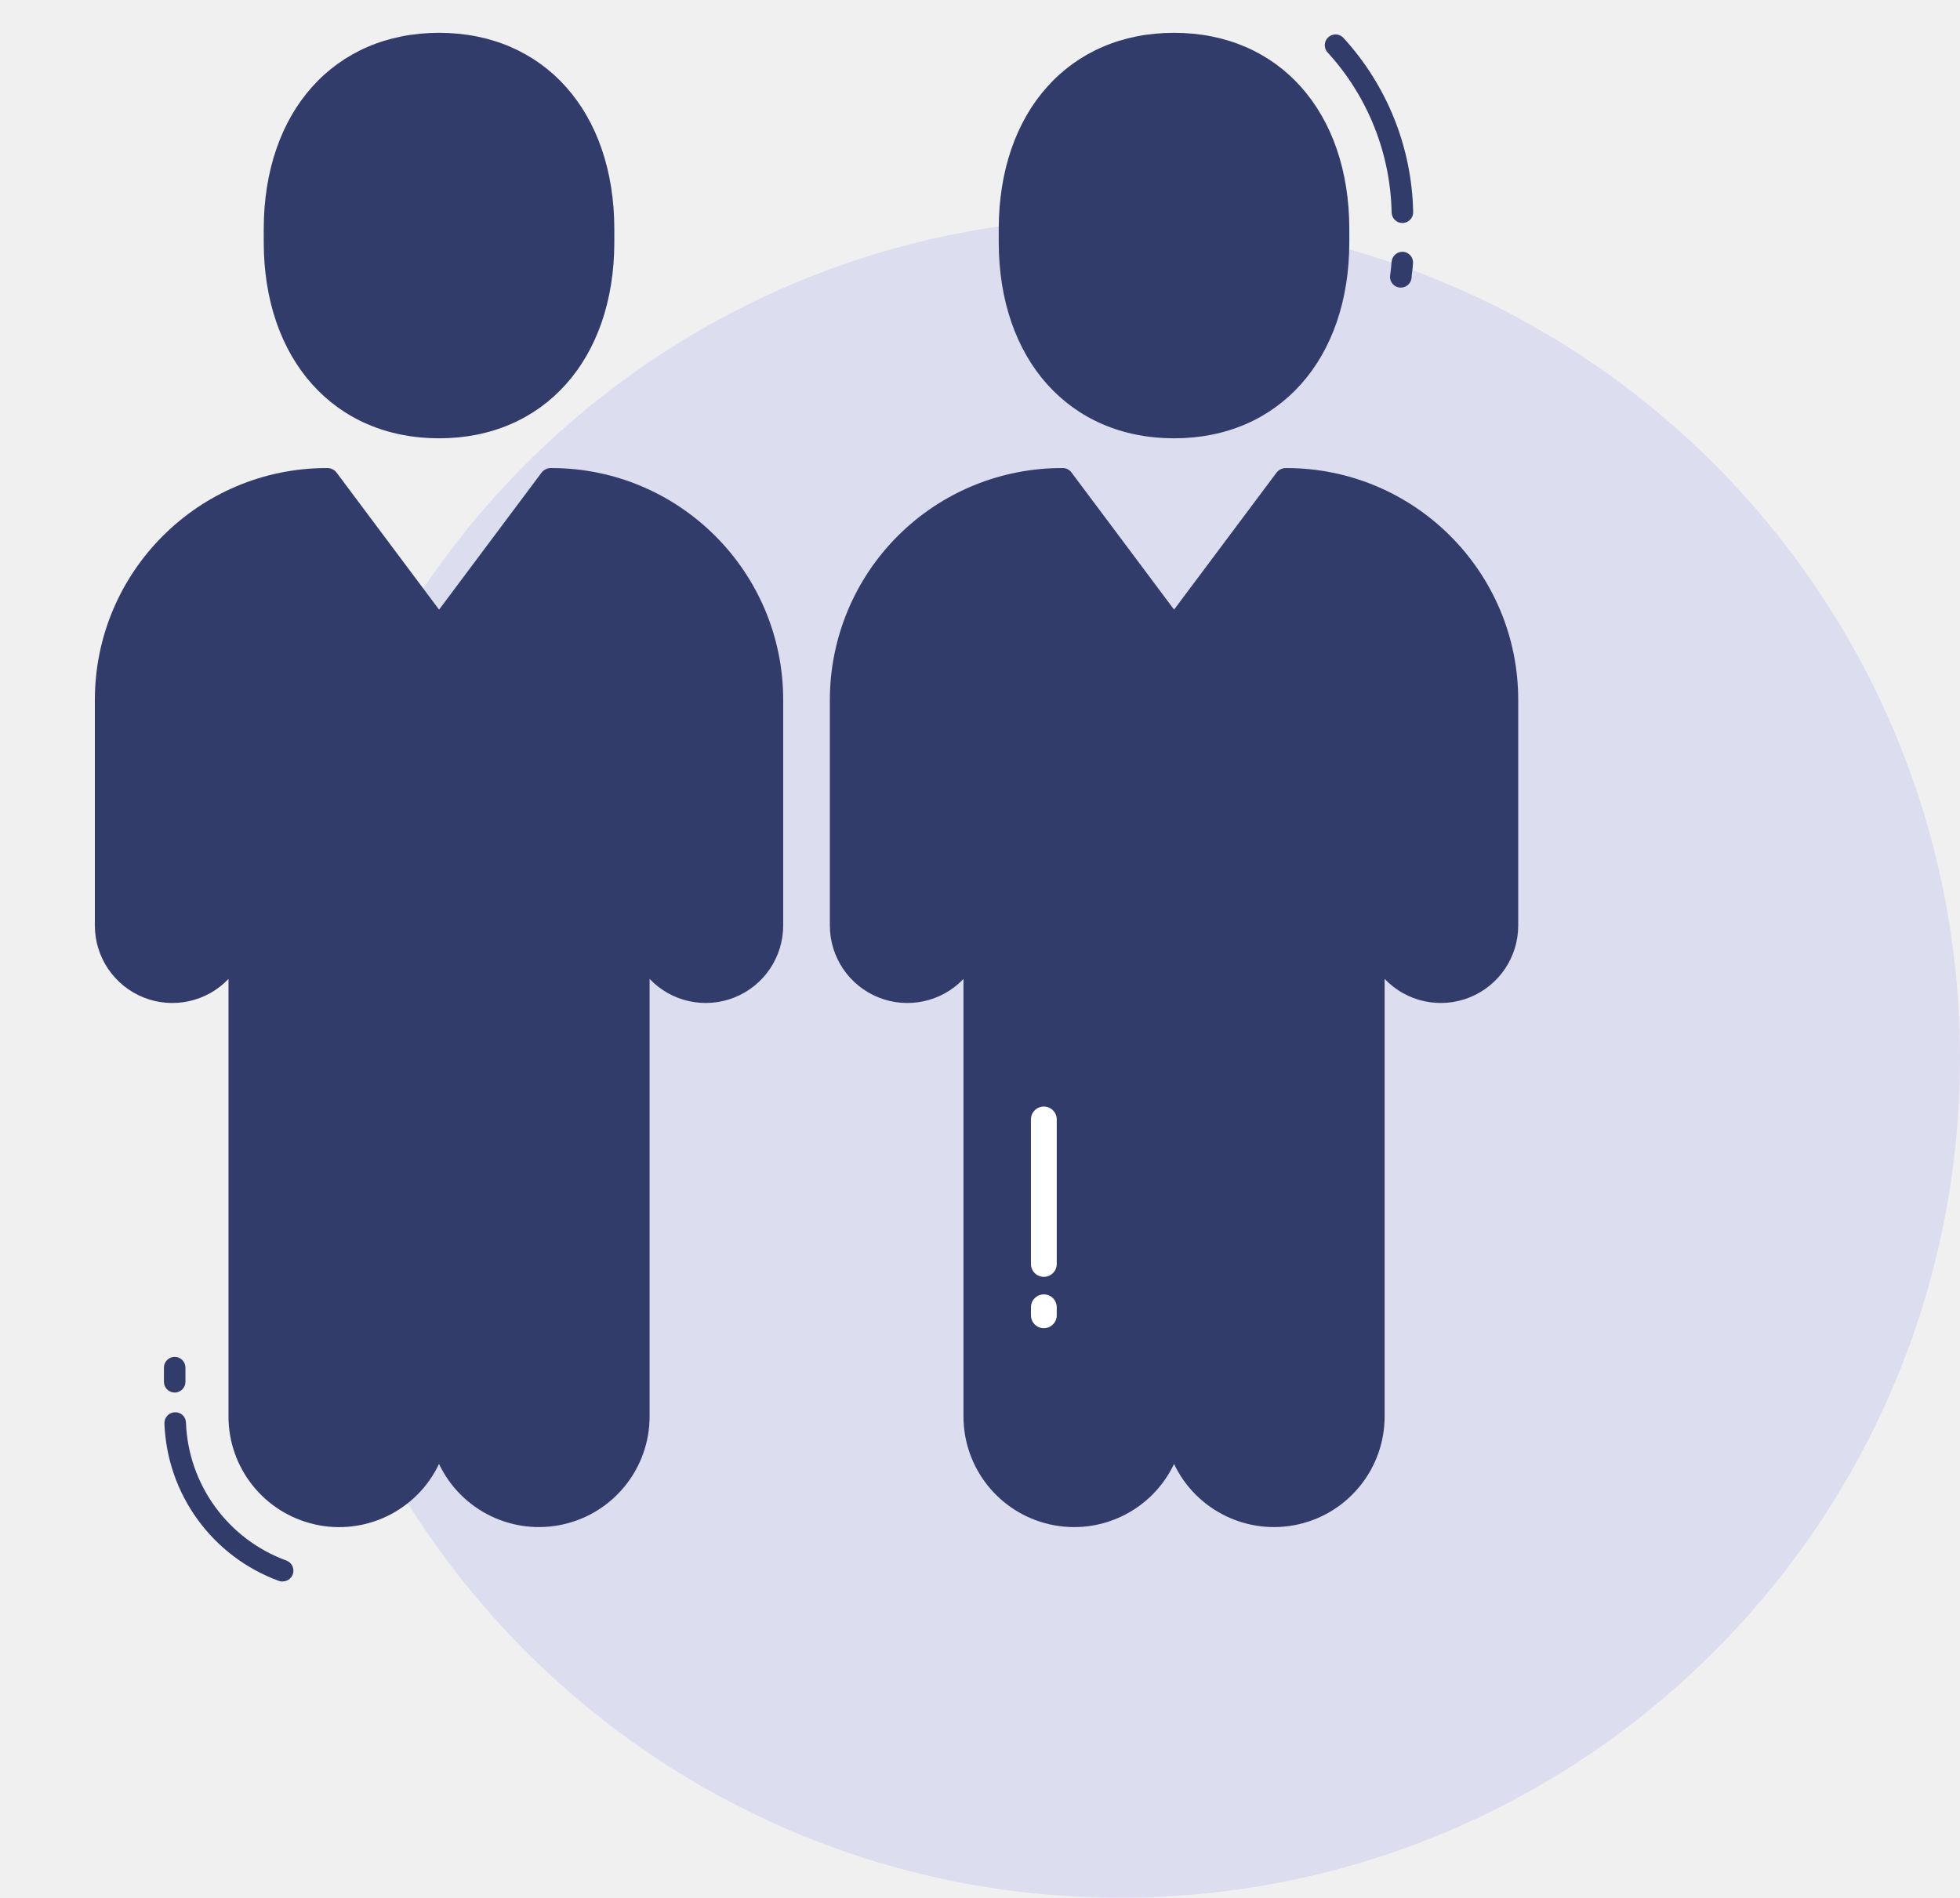
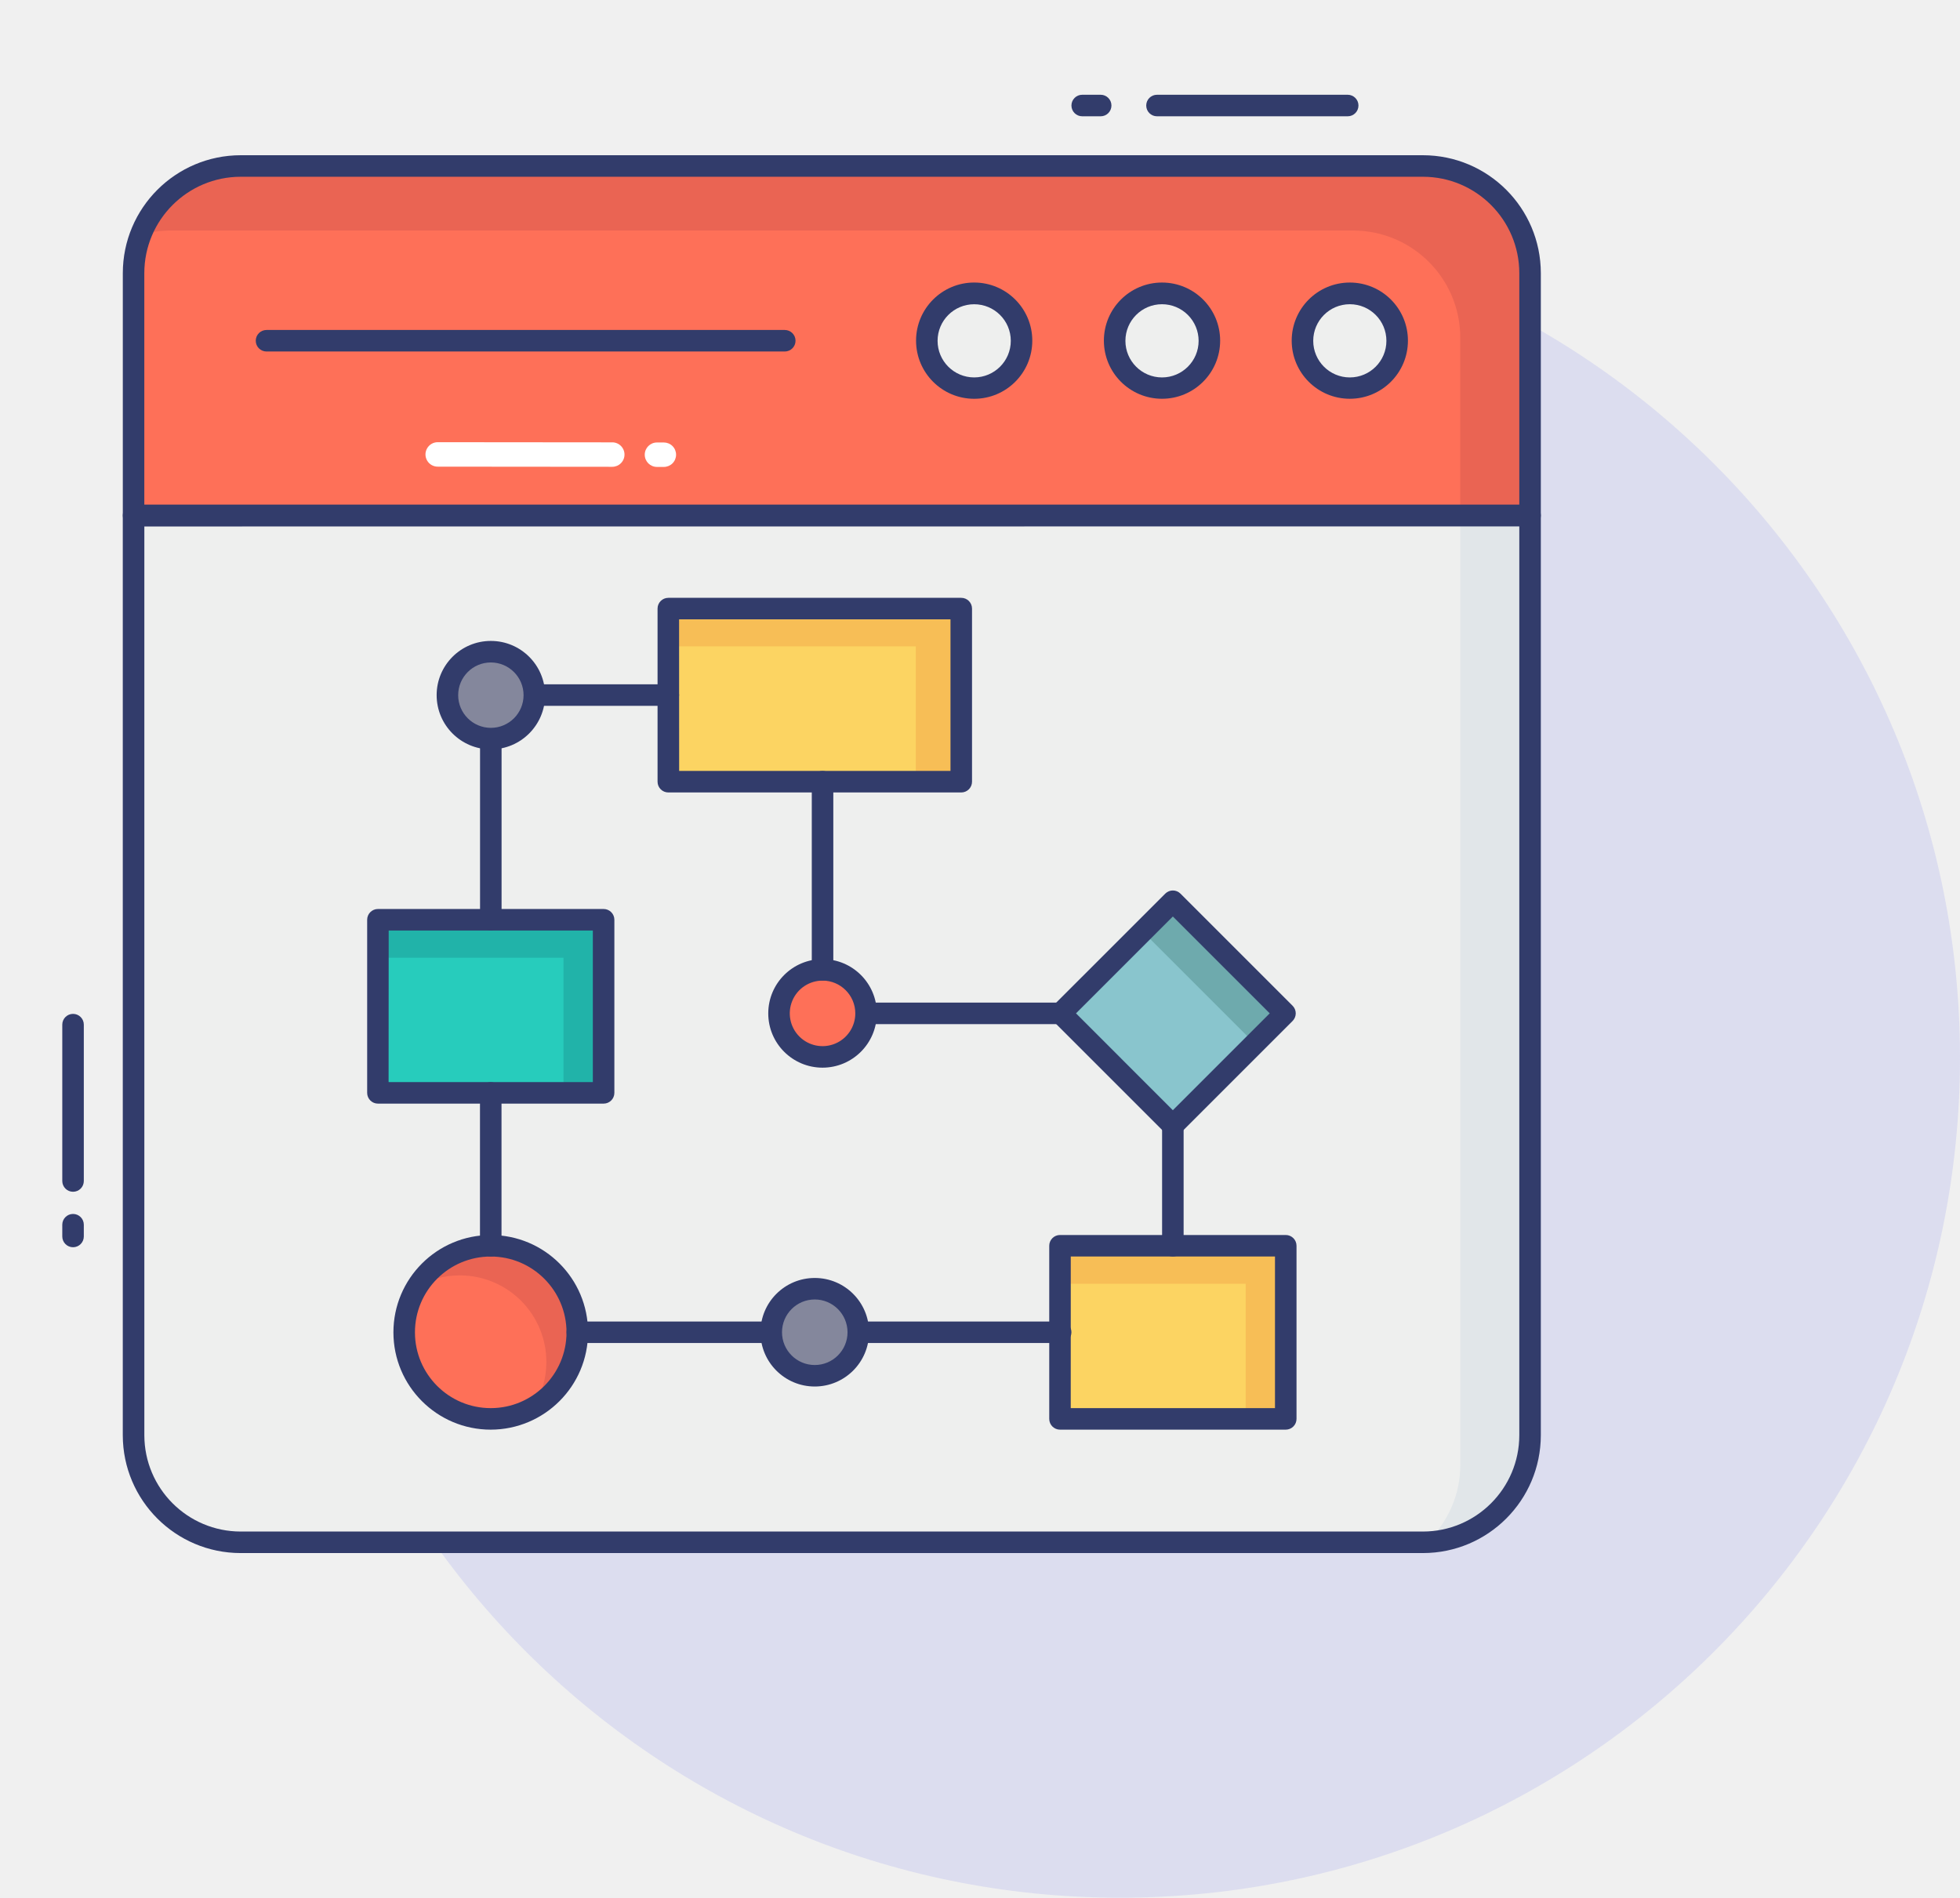
- <svg xmlns="http://www.w3.org/2000/svg" width="63" height="61" viewBox="0 0 63 61">
-   <g id="s12" transform="translate(-30 -40)">
-     <circle id="Oval" cx="27" cy="27" r="27" transform="translate(39 47)" fill="rgba(171,174,239,0.28)" />
-     <g id="Rectangle" transform="translate(30 40)">
-       <g id="user_5_" data-name="user (5)" transform="translate(3 1)">
-         <path id="Path" d="M0,6.38c0,3.838,2.368,5.965,5.29,5.965s5.287-2.13,5.287-5.965V5.965C10.577,2.127,8.209,0,5.29,0S0,2.128,0,5.965Z" transform="translate(5.823 0.401)" fill="#89c5cd" />
-         <path id="Path-2" data-name="Path" d="M0,6.38c0,3.838,2.368,5.965,5.29,5.965s5.287-2.126,5.287-5.965V5.965C10.577,2.127,8.209,0,5.29,0S0,2.128,0,5.965Z" transform="translate(29.447 0.401)" fill="#fcd462" />
-         <path id="Path-3" data-name="Path" d="M9.846,5.966v.415a5.915,5.915,0,0,1-2.131,4.933,6.906,6.906,0,0,0,.747-3.286V7.613c0-3.84-2.366-5.964-5.286-5.964A5.092,5.092,0,0,0,0,2.693,4.982,4.982,0,0,1,4.56,0c2.92,0,5.286,2.124,5.286,5.964Z" transform="translate(6.554 0.399)" fill="#6eaaad" />
-         <path id="Path-4" data-name="Path" d="M9.832,5.966v.415A5.915,5.915,0,0,1,7.7,11.314a6.906,6.906,0,0,0,.747-3.286V7.613c0-3.84-2.366-5.964-5.286-5.964A5.089,5.089,0,0,0,0,2.686,4.962,4.962,0,0,1,4.546,0c2.92,0,5.286,2.124,5.286,5.964Z" transform="translate(30.189 0.399)" fill="#f7be56" />
-         <path id="Path-5" data-name="Path" d="M10.716,19.165V30.139a3.211,3.211,0,0,0,6.423,0V14.355a2.145,2.145,0,0,0,4.29,0V7.106A7.108,7.108,0,0,0,14.294,0L10.717,4.782,7.138,0A7.108,7.108,0,0,0,0,7.106v7.25a2.145,2.145,0,1,0,4.29,0V30.139a3.213,3.213,0,0,0,6.426,0Z" transform="translate(24.02 14.391)" fill="#fcd462" />
-         <g id="Group" transform="translate(2.268 0.1)">
-           <path id="Path-6" data-name="Path" d="M3.8,5.44a.346.346,0,0,1-.12-.019A5.611,5.611,0,0,1,0,.36.346.346,0,0,1,.332,0a.339.339,0,0,1,.36.331,4.921,4.921,0,0,0,3.23,4.436.346.346,0,0,1-.119.67Z" transform="translate(0.017 44.296)" fill="#323c6b" />
-           <path id="Path-7" data-name="Path" d="M.346,1.146A.346.346,0,0,1,0,.8V.346a.346.346,0,0,1,.692,0V.8a.346.346,0,0,1-.346.346Z" transform="translate(0.001 42.516)" fill="#323c6b" />
-           <path id="Path-8" data-name="Path" d="M2.492,6.054a.346.346,0,0,1-.346-.329A7.854,7.854,0,0,0,.1.585.346.346,0,1,1,.6.107,8.535,8.535,0,0,1,2.838,5.691a.346.346,0,0,1-.328.363Z" transform="translate(37.317 0.014)" fill="#323c6b" />
-           <path id="Path-9" data-name="Path" d="M.346,1.151H.309A.346.346,0,0,1,0,.77L.017.644C.029.539.041.436.048.325A.353.353,0,0,1,.414,0,.346.346,0,0,1,.738.366C.731.487.717.605.7.723L.69.844a.346.346,0,0,1-.344.307Z" transform="translate(39.413 6.993)" fill="#323c6b" />
+ <svg xmlns="http://www.w3.org/2000/svg" width="63px" height="61px" viewBox="0 0 63 61" version="1.1">
+   <g id="Page-1" stroke="none" stroke-width="1" fill="none" fill-rule="evenodd">
+     <g id="Layout-2.3-Copy-2" transform="translate(-150, -1812)">
+       <g id="Group-23" transform="translate(150, 1812)">
+         <circle id="Oval" fill-opacity="0.279" fill="#ABAEEF" cx="36" cy="34" r="27" />
+         <g id="Group" fill-rule="nonzero">
+           <g id="web-browser" transform="translate(2, 3)">
+             <path d="M47.18,13.57 L47.18,43.134 C47.179,45.034 45.639,46.575 43.738,46.576 L5.735,46.576 C3.834,46.575 2.294,45.034 2.293,43.134 L2.293,13.57 L47.18,13.57 Z" id="Path" fill="#EEEFEE" />
+             <polygon id="Path" fill="#FCD462" points="19.482 16.563 28.896 16.563 28.896 22.127 19.482 22.127" />
+             <polygon id="Path" fill="#27CCBC" points="10.145 26.564 17.402 26.564 17.402 32.128 10.145 32.128" />
+             <polygon id="Path" fill="#FCD462" points="32.072 37.043 39.328 37.043 39.328 42.608 32.072 42.608" />
+             <polygon id="Path" fill="#89C5CD" transform="translate(35.69197, 29.57348) rotate(-45) translate(-35.69197, -29.57348) " points="33.144 27.025 38.24 27.025 38.24 32.122 33.144 32.122" />
+             <circle id="Oval" fill="#FE7058" cx="13.774" cy="39.826" r="2.782" />
+             <polygon id="Path" fill="#F7BE56" points="28.894 16.564 28.894 22.126 27.436 22.126 27.436 17.776 19.483 17.776 19.483 16.564" />
+             <polygon id="Path" fill="#21B3A9" points="17.402 26.566 17.402 32.128 16.112 32.128 16.112 27.785 10.143 27.785 10.143 26.566" />
+             <polygon id="Path" fill="#F7BE56" points="39.331 37.041 39.331 42.609 38.04 42.609 38.04 38.266 32.071 38.266 32.071 37.041" />
+             <polygon id="Path" fill="#6EAAAD" points="39.305 29.574 35.701 33.177 35.681 33.158 38.313 30.527 34.728 26.942 35.701 25.97" />
+             <path d="M16.553,39.83 C16.554,40.832 16.013,41.756 15.14,42.247 C15.416,41.809 15.562,41.301 15.562,40.782 C15.563,40.044 15.271,39.335 14.749,38.812 C14.228,38.29 13.519,37.996 12.781,37.996 C12.304,37.994 11.835,38.117 11.42,38.352 C12.076,37.298 13.352,36.809 14.545,37.152 C15.737,37.495 16.557,38.589 16.553,39.83 L16.553,39.83 Z" id="Path" fill="#EA6453" />
+             <path d="M19.482,19.689 L15.175,19.689 C14.984,19.689 14.829,19.534 14.829,19.343 C14.829,19.152 14.984,18.997 15.175,18.997 L19.482,18.997 C19.673,18.997 19.828,19.152 19.828,19.343 C19.828,19.534 19.673,19.689 19.482,19.689 Z" id="Path" fill="#323C6B" />
+             <path d="M13.776,26.909 C13.585,26.909 13.43,26.754 13.43,26.563 L13.43,20.742 C13.43,20.551 13.585,20.396 13.776,20.396 C13.967,20.396 14.122,20.551 14.122,20.742 L14.122,26.563 C14.122,26.754 13.967,26.909 13.776,26.909 Z" id="Path" fill="#323C6B" />
+             <circle id="Oval" fill="#FE7058" cx="24.439" cy="29.574" r="1.399" />
+             <path d="M24.439,31.319 C23.475,31.319 22.694,30.538 22.694,29.575 C22.694,28.611 23.475,27.83 24.439,27.83 C25.402,27.83 26.184,28.611 26.184,29.575 C26.182,30.538 25.402,31.318 24.439,31.319 L24.439,31.319 Z M24.439,28.521 C24.013,28.521 23.629,28.777 23.466,29.171 C23.303,29.564 23.393,30.017 23.694,30.318 C23.995,30.62 24.448,30.71 24.842,30.547 C25.235,30.384 25.492,30 25.492,29.574 C25.491,28.992 25.02,28.521 24.439,28.52 L24.439,28.521 Z" id="Shape" fill="#323C6B" />
+             <path d="M32.093,29.92 L25.838,29.92 C25.647,29.92 25.492,29.765 25.492,29.574 C25.492,29.383 25.647,29.228 25.838,29.228 L32.093,29.228 C32.284,29.228 32.439,29.383 32.439,29.574 C32.439,29.765 32.284,29.92 32.093,29.92 Z" id="Path" fill="#323C6B" />
+             <path d="M24.439,28.52 C24.248,28.52 24.093,28.365 24.093,28.174 L24.093,22.127 C24.093,21.936 24.248,21.781 24.439,21.781 C24.63,21.781 24.785,21.936 24.785,22.127 L24.785,28.174 C24.785,28.365 24.63,28.52 24.439,28.52 Z" id="Path" fill="#323C6B" />
+             <path d="M13.774,37.389 C13.583,37.389 13.428,37.235 13.428,37.043 L13.428,32.131 C13.428,31.94 13.583,31.785 13.774,31.785 C13.965,31.785 14.12,31.94 14.12,32.131 L14.12,37.043 C14.12,37.235 13.965,37.389 13.774,37.389 Z" id="Path" fill="#323C6B" />
+             <path d="M22.79,40.169 L16.556,40.169 C16.365,40.169 16.21,40.015 16.21,39.824 C16.21,39.632 16.365,39.478 16.556,39.478 L22.79,39.478 C22.981,39.478 23.136,39.632 23.136,39.824 C23.136,40.015 22.981,40.169 22.79,40.169 Z" id="Path" fill="#323C6B" />
+             <path d="M32.093,40.169 L25.589,40.169 C25.398,40.169 25.243,40.015 25.243,39.824 C25.243,39.632 25.398,39.478 25.589,39.478 L32.093,39.478 C32.284,39.478 32.439,39.632 32.439,39.824 C32.439,40.015 32.284,40.169 32.093,40.169 Z" id="Path" fill="#323C6B" />
+             <path d="M35.699,37.389 C35.508,37.389 35.353,37.235 35.353,37.043 L35.353,33.177 C35.353,32.986 35.508,32.831 35.699,32.831 C35.89,32.831 36.045,32.986 36.045,33.177 L36.045,37.043 C36.045,37.235 35.89,37.389 35.699,37.389 Z" id="Path" fill="#323C6B" />
+             <circle id="Oval" fill="#84879C" cx="24.189" cy="39.824" r="1.399" />
+             <path d="M24.189,41.568 C23.225,41.568 22.444,40.787 22.444,39.824 C22.444,38.86 23.225,38.079 24.189,38.079 C25.153,38.079 25.934,38.86 25.934,39.824 C25.933,40.787 25.152,41.567 24.189,41.568 Z M24.189,38.77 C23.607,38.77 23.136,39.242 23.136,39.824 C23.136,40.405 23.607,40.877 24.189,40.877 C24.77,40.877 25.242,40.405 25.242,39.824 C25.241,39.242 24.77,38.771 24.189,38.77 Z" id="Shape" fill="#323C6B" />
+             <circle id="Oval" fill="#84879C" cx="13.776" cy="19.344" r="1.399" />
+             <path d="M13.776,21.088 C12.814,21.087 12.035,20.306 12.035,19.344 C12.035,18.382 12.815,17.602 13.777,17.602 C14.739,17.602 15.52,18.381 15.521,19.343 C15.52,20.306 14.739,21.087 13.776,21.088 Z M13.776,18.294 C13.195,18.295 12.726,18.767 12.727,19.347 C12.728,19.927 13.2,20.397 13.78,20.396 C14.36,20.395 14.83,19.923 14.829,19.343 C14.827,18.763 14.356,18.294 13.776,18.294 Z" id="Shape" fill="#323C6B" />
+             <path d="M47.18,5.778 L47.18,13.57 L2.293,13.57 L2.293,5.778 C2.294,3.878 3.834,2.337 5.735,2.336 L43.738,2.336 C45.639,2.337 47.179,3.878 47.18,5.778 L47.18,5.778 Z" id="Path" fill="#FE7058" />
+             <path d="M47.18,13.57 L47.18,43.134 C47.18,44.983 45.716,46.501 43.868,46.569 C44.553,45.925 44.94,45.026 44.938,44.086 L44.938,13.57 L47.18,13.57 Z" id="Path" fill="#E1E6E9" />
+             <path d="M47.18,5.778 L47.18,13.57 L44.937,13.57 L44.937,7.853 C44.936,5.952 43.396,4.412 41.495,4.41 L3.492,4.41 C3.164,4.408 2.837,4.456 2.524,4.553 C3.028,3.219 4.306,2.338 5.732,2.339 L43.738,2.339 C45.638,2.34 47.178,3.879 47.18,5.778 L47.18,5.778 Z" id="Path" fill="#EA6453" />
+             <circle id="Oval" fill="#EEEFEE" cx="41.387" cy="7.953" r="1.519" />
+             <path d="M41.387,9.818 C40.355,9.818 39.519,8.982 39.519,7.95 C39.519,6.918 40.355,6.082 41.387,6.082 C42.419,6.082 43.255,6.918 43.255,7.95 C43.255,8.982 42.419,9.818 41.387,9.818 Z M41.387,6.779 C40.738,6.779 40.211,7.306 40.211,7.956 C40.211,8.605 40.738,9.132 41.387,9.132 C42.037,9.132 42.563,8.605 42.563,7.956 C42.563,7.306 42.037,6.779 41.387,6.779 Z" id="Shape" fill="#323C6B" />
+             <circle id="Oval" fill="#EEEFEE" cx="35.35" cy="7.953" r="1.519" />
+             <path d="M35.35,9.818 C34.319,9.818 33.482,8.982 33.482,7.95 C33.482,6.918 34.319,6.082 35.35,6.082 C36.382,6.082 37.219,6.918 37.219,7.95 C37.219,8.982 36.382,9.818 35.35,9.818 Z M35.35,6.779 C34.701,6.779 34.174,7.306 34.174,7.956 C34.174,8.605 34.701,9.132 35.35,9.132 C36,9.132 36.527,8.605 36.527,7.956 C36.527,7.644 36.403,7.345 36.182,7.124 C35.962,6.903 35.662,6.779 35.35,6.779 Z" id="Shape" fill="#323C6B" />
+             <circle id="Oval" fill="#EEEFEE" cx="29.314" cy="7.953" r="1.519" />
+             <g id="Group" transform="translate(1.875676, 1.975676)" fill="#323C6B">
+               <path d="M27.437,7.843 C26.406,7.843 25.569,7.006 25.569,5.974 C25.569,4.943 26.406,4.106 27.437,4.106 C28.469,4.106 29.305,4.943 29.305,5.974 C29.305,7.006 28.469,7.843 27.437,7.843 Z M27.437,4.804 C26.788,4.804 26.261,5.33 26.261,5.98 C26.261,6.63 26.788,7.156 27.437,7.156 C28.087,7.156 28.614,6.63 28.614,5.98 C28.614,5.33 28.087,4.804 27.437,4.804 Z" id="Shape" />
+               <path d="M21.349,6.323 L4.691,6.323 C4.5,6.323 4.345,6.168 4.345,5.977 C4.345,5.786 4.5,5.631 4.691,5.631 L21.349,5.631 C21.54,5.631 21.695,5.786 21.695,5.977 C21.695,6.168 21.54,6.323 21.349,6.323 Z" id="Path" />
+               <path d="M41.863,44.946 L3.859,44.946 C1.768,44.944 0.073,43.249 0.071,41.158 L0.071,11.594 C0.071,11.403 0.226,11.248 0.417,11.248 L45.305,11.248 C45.496,11.248 45.651,11.403 45.651,11.594 L45.651,41.158 C45.648,43.249 43.954,44.944 41.863,44.946 Z M0.764,11.943 L0.764,41.158 C0.766,42.867 2.151,44.252 3.86,44.254 L41.863,44.254 C43.572,44.252 44.957,42.867 44.959,41.158 L44.959,11.94 L0.764,11.943 Z" id="Shape" />
+               <path d="M45.305,11.94 L0.418,11.94 C0.226,11.94 0.072,11.785 0.072,11.594 L0.072,3.803 C0.074,1.711 1.769,0.017 3.86,0.014 L41.863,0.014 C43.954,0.017 45.648,1.711 45.651,3.803 L45.651,11.594 C45.651,11.785 45.496,11.94 45.305,11.94 L45.305,11.94 Z M0.763,11.248 L44.959,11.248 L44.959,3.803 C44.957,2.093 43.572,0.708 41.863,0.706 L3.859,0.706 C2.15,0.709 0.765,2.094 0.763,3.803 L0.763,11.248 Z" id="Shape" />
+               <path d="M27.022,20.497 L17.606,20.497 C17.415,20.497 17.26,20.342 17.26,20.151 L17.26,14.587 C17.26,14.396 17.415,14.241 17.606,14.241 L27.022,14.241 C27.213,14.241 27.368,14.396 27.368,14.587 L27.368,20.151 C27.368,20.342 27.213,20.497 27.022,20.497 Z M17.954,19.805 L26.676,19.805 L26.676,14.933 L17.952,14.933 L17.954,19.805 Z" id="Shape" />
+               <path d="M15.526,30.499 L8.272,30.499 C8.081,30.499 7.926,30.344 7.926,30.153 L7.926,24.589 C7.926,24.398 8.081,24.243 8.272,24.243 L15.526,24.243 C15.717,24.243 15.872,24.398 15.872,24.589 L15.872,30.153 C15.872,30.344 15.717,30.499 15.526,30.499 L15.526,30.499 Z M8.615,29.807 L15.18,29.807 L15.18,24.935 L8.618,24.935 L8.615,29.807 Z" id="Shape" />
+               <path d="M37.452,40.979 L30.196,40.979 C30.005,40.979 29.85,40.824 29.85,40.633 L29.85,35.068 C29.85,34.877 30.005,34.722 30.196,34.722 L37.452,34.722 C37.643,34.722 37.798,34.877 37.798,35.068 L37.798,40.632 C37.798,40.724 37.762,40.812 37.697,40.877 C37.632,40.942 37.544,40.979 37.452,40.979 Z M30.541,40.287 L37.106,40.287 L37.106,35.414 L30.542,35.414 L30.541,40.287 Z" id="Shape" />
+               <path d="M33.823,31.547 C33.732,31.548 33.644,31.511 33.579,31.446 L29.974,27.842 C29.839,27.707 29.839,27.488 29.974,27.353 L33.579,23.749 C33.714,23.614 33.933,23.614 34.068,23.749 L37.672,27.353 C37.807,27.488 37.807,27.707 37.672,27.842 L34.068,31.446 C34.003,31.511 33.915,31.547 33.823,31.547 L33.823,31.547 Z M30.71,27.597 L33.823,30.711 L36.937,27.597 L33.823,24.484 L30.71,27.597 Z" id="Shape" />
+               <path d="M11.898,40.979 C10.171,40.979 8.77,39.578 8.77,37.851 C8.77,36.123 10.171,34.723 11.898,34.723 C13.626,34.723 15.026,36.123 15.026,37.851 C15.024,39.577 13.625,40.976 11.898,40.979 L11.898,40.979 Z M11.898,35.414 C10.553,35.414 9.462,36.505 9.462,37.851 C9.462,39.196 10.553,40.287 11.898,40.287 C13.244,40.287 14.334,39.196 14.334,37.851 C14.333,36.506 13.243,35.415 11.898,35.414 L11.898,35.414 Z" id="Shape" />
+             </g>
+             <path d="M18.073,11.613 C18.073,11.717 18.031,11.817 17.957,11.89 C17.883,11.964 17.783,12.005 17.679,12.005 L12.069,12 C11.929,12 11.799,11.926 11.729,11.804 C11.658,11.682 11.658,11.533 11.729,11.411 C11.799,11.289 11.929,11.214 12.069,11.214 L17.679,11.219 C17.784,11.218 17.884,11.26 17.958,11.334 C18.032,11.408 18.074,11.508 18.073,11.613 L18.073,11.613 Z" id="Path" fill="#FFFFFF" />
+             <path d="M19.731,11.617 C19.731,11.721 19.689,11.821 19.615,11.895 C19.541,11.968 19.441,12.009 19.337,12.009 L19.117,12.009 C18.9,12.009 18.724,11.833 18.724,11.616 C18.724,11.399 18.9,11.223 19.117,11.223 L19.337,11.223 C19.441,11.223 19.542,11.264 19.616,11.338 C19.69,11.412 19.731,11.512 19.731,11.617 L19.731,11.617 Z" id="Path" fill="#FFFFFF" />
+             <path d="M0.348,37.091 C0.157,37.091 0.002,36.936 0.002,36.745 L0.002,36.367 C0.002,36.176 0.157,36.021 0.348,36.021 C0.539,36.021 0.694,36.176 0.694,36.367 L0.694,36.745 C0.694,36.936 0.539,37.091 0.348,37.091 Z" id="Path" fill="#323C6B" />
+             <path d="M0.348,35.308 C0.157,35.308 0.002,35.153 0.002,34.962 L0.002,29.936 C0.002,29.745 0.157,29.59 0.348,29.59 C0.539,29.59 0.694,29.745 0.694,29.936 L0.694,34.959 C0.695,35.051 0.659,35.14 0.594,35.206 C0.529,35.271 0.441,35.308 0.348,35.308 L0.348,35.308 Z" id="Path" fill="#323C6B" />
+             <path d="M33.379,0.738 L32.785,0.738 C32.594,0.738 32.439,0.583 32.439,0.392 C32.439,0.201 32.594,0.046 32.785,0.046 L33.379,0.046 C33.57,0.046 33.725,0.201 33.725,0.392 C33.725,0.583 33.57,0.738 33.379,0.738 Z" id="Path" fill="#323C6B" />
+             <path d="M41.319,0.738 L35.189,0.738 C34.997,0.738 34.843,0.583 34.843,0.392 C34.843,0.201 34.997,0.046 35.189,0.046 L41.319,0.046 C41.51,0.046 41.665,0.201 41.665,0.392 C41.665,0.583 41.51,0.738 41.319,0.738 L41.319,0.738 Z" id="Path" fill="#323C6B" />
+           </g>
        </g>
-         <path id="Path-10" data-name="Path" d="M10.715,19.165V30.139a3.211,3.211,0,0,0,6.423,0V14.355a2.145,2.145,0,0,0,4.29,0V7.106A7.108,7.108,0,0,0,14.3,0L10.718,4.782,7.14,0A7.108,7.108,0,0,0,0,7.106v7.25a2.145,2.145,0,0,0,4.29,0V30.139a3.213,3.213,0,0,0,6.426,0Z" transform="translate(0.396 14.391)" fill="#89c5cd" />
-         <path id="Path-11" data-name="Path" d="M2.65,0A1.84,1.84,0,0,0,.81,1.84V16.047A3.176,3.176,0,0,1,0,18.171a3.215,3.215,0,0,0,2.65-3.162Z" transform="translate(38.506 29.521)" fill="#f7be56" />
-         <path id="Path-12" data-name="Path" d="M7.971,7.106v7.251A2.15,2.15,0,0,1,5.826,16.5H5.812a2.1,2.1,0,0,0,.311-1.107V8.144A7.1,7.1,0,0,0,0,1.107L.83,0a7.106,7.106,0,0,1,7.14,7.106Z" transform="translate(37.482 14.391)" fill="#f7be56" />
-         <path id="Path-13" data-name="Path" d="M2.657,0A1.847,1.847,0,0,0,.81,1.847v14.2A3.176,3.176,0,0,1,0,18.171a3.212,3.212,0,0,0,2.657-3.162Z" transform="translate(14.878 29.521)" fill="#6eaaad" />
-         <path id="Path-14" data-name="Path" d="M7.971,7.106v7.251A2.15,2.15,0,0,1,5.819,16.5H5.812a2.1,2.1,0,0,0,.311-1.107V8.144A7.1,7.1,0,0,0,0,1.107L.83,0a7.106,7.106,0,0,1,7.14,7.106Z" transform="translate(13.861 14.391)" fill="#6eaaad" />
-         <path id="Shape" d="M0,6.723V6.311C0,2.536,2.264,0,5.636,0s5.633,2.538,5.633,6.311v.415c0,3.772-2.263,6.308-5.633,6.308S0,10.5,0,6.723Z" transform="translate(5.477 0.055)" fill="#323c6b" />
-         <path id="Shape-2" data-name="Shape" d="M0,6.723V6.311C0,2.536,2.264,0,5.636,0s5.633,2.536,5.633,6.311v.415c0,3.772-2.263,6.308-5.633,6.308S0,10.5,0,6.723Z" transform="translate(29.102 0.055)" fill="#323c6b" />
-         <path id="Shape-3" data-name="Shape" d="M7.069,33.954a3.556,3.556,0,0,1-2.774-3.469V16.422A2.491,2.491,0,0,1,0,14.7V7.452A7.453,7.453,0,0,1,7.488,0a.346.346,0,0,1,.276.138l3.3,4.412,3.3-4.412A.381.381,0,0,1,14.673,0a7.453,7.453,0,0,1,7.453,7.451V14.7a2.49,2.49,0,0,1-4.294,1.721V30.486a3.557,3.557,0,0,1-6.769,1.526,3.553,3.553,0,0,1-3.994,1.942Z" transform="translate(23.674 14.045)" fill="#323c6b" />
-         <path id="Shape-4" data-name="Shape" d="M7.068,33.954a3.556,3.556,0,0,1-2.773-3.469V16.422A2.491,2.491,0,0,1,0,14.7V7.452A7.455,7.455,0,0,1,7.454,0a.376.376,0,0,1,.31.139l3.3,4.412,3.3-4.412A.384.384,0,0,1,14.675,0a7.454,7.454,0,0,1,7.45,7.452V14.7a2.49,2.49,0,0,1-4.294,1.721V30.485a3.557,3.557,0,0,1-6.769,1.527,3.554,3.554,0,0,1-4,1.942Z" transform="translate(0.049 14.045)" fill="#323c6b" />
-         <path id="Path-15" data-name="Path" d="M0,5.059V.415a.415.415,0,0,1,.83,0V5.059a.415.415,0,1,1-.83,0Z" transform="translate(30.137 34.569)" fill="#fff" />
-         <path id="Path-16" data-name="Path" d="M0,.671V.415a.415.415,0,0,1,.83,0V.671a.415.415,0,1,1-.83,0Z" transform="translate(30.137 40.607)" fill="#fff" />
      </g>
    </g>
  </g>
</svg>
